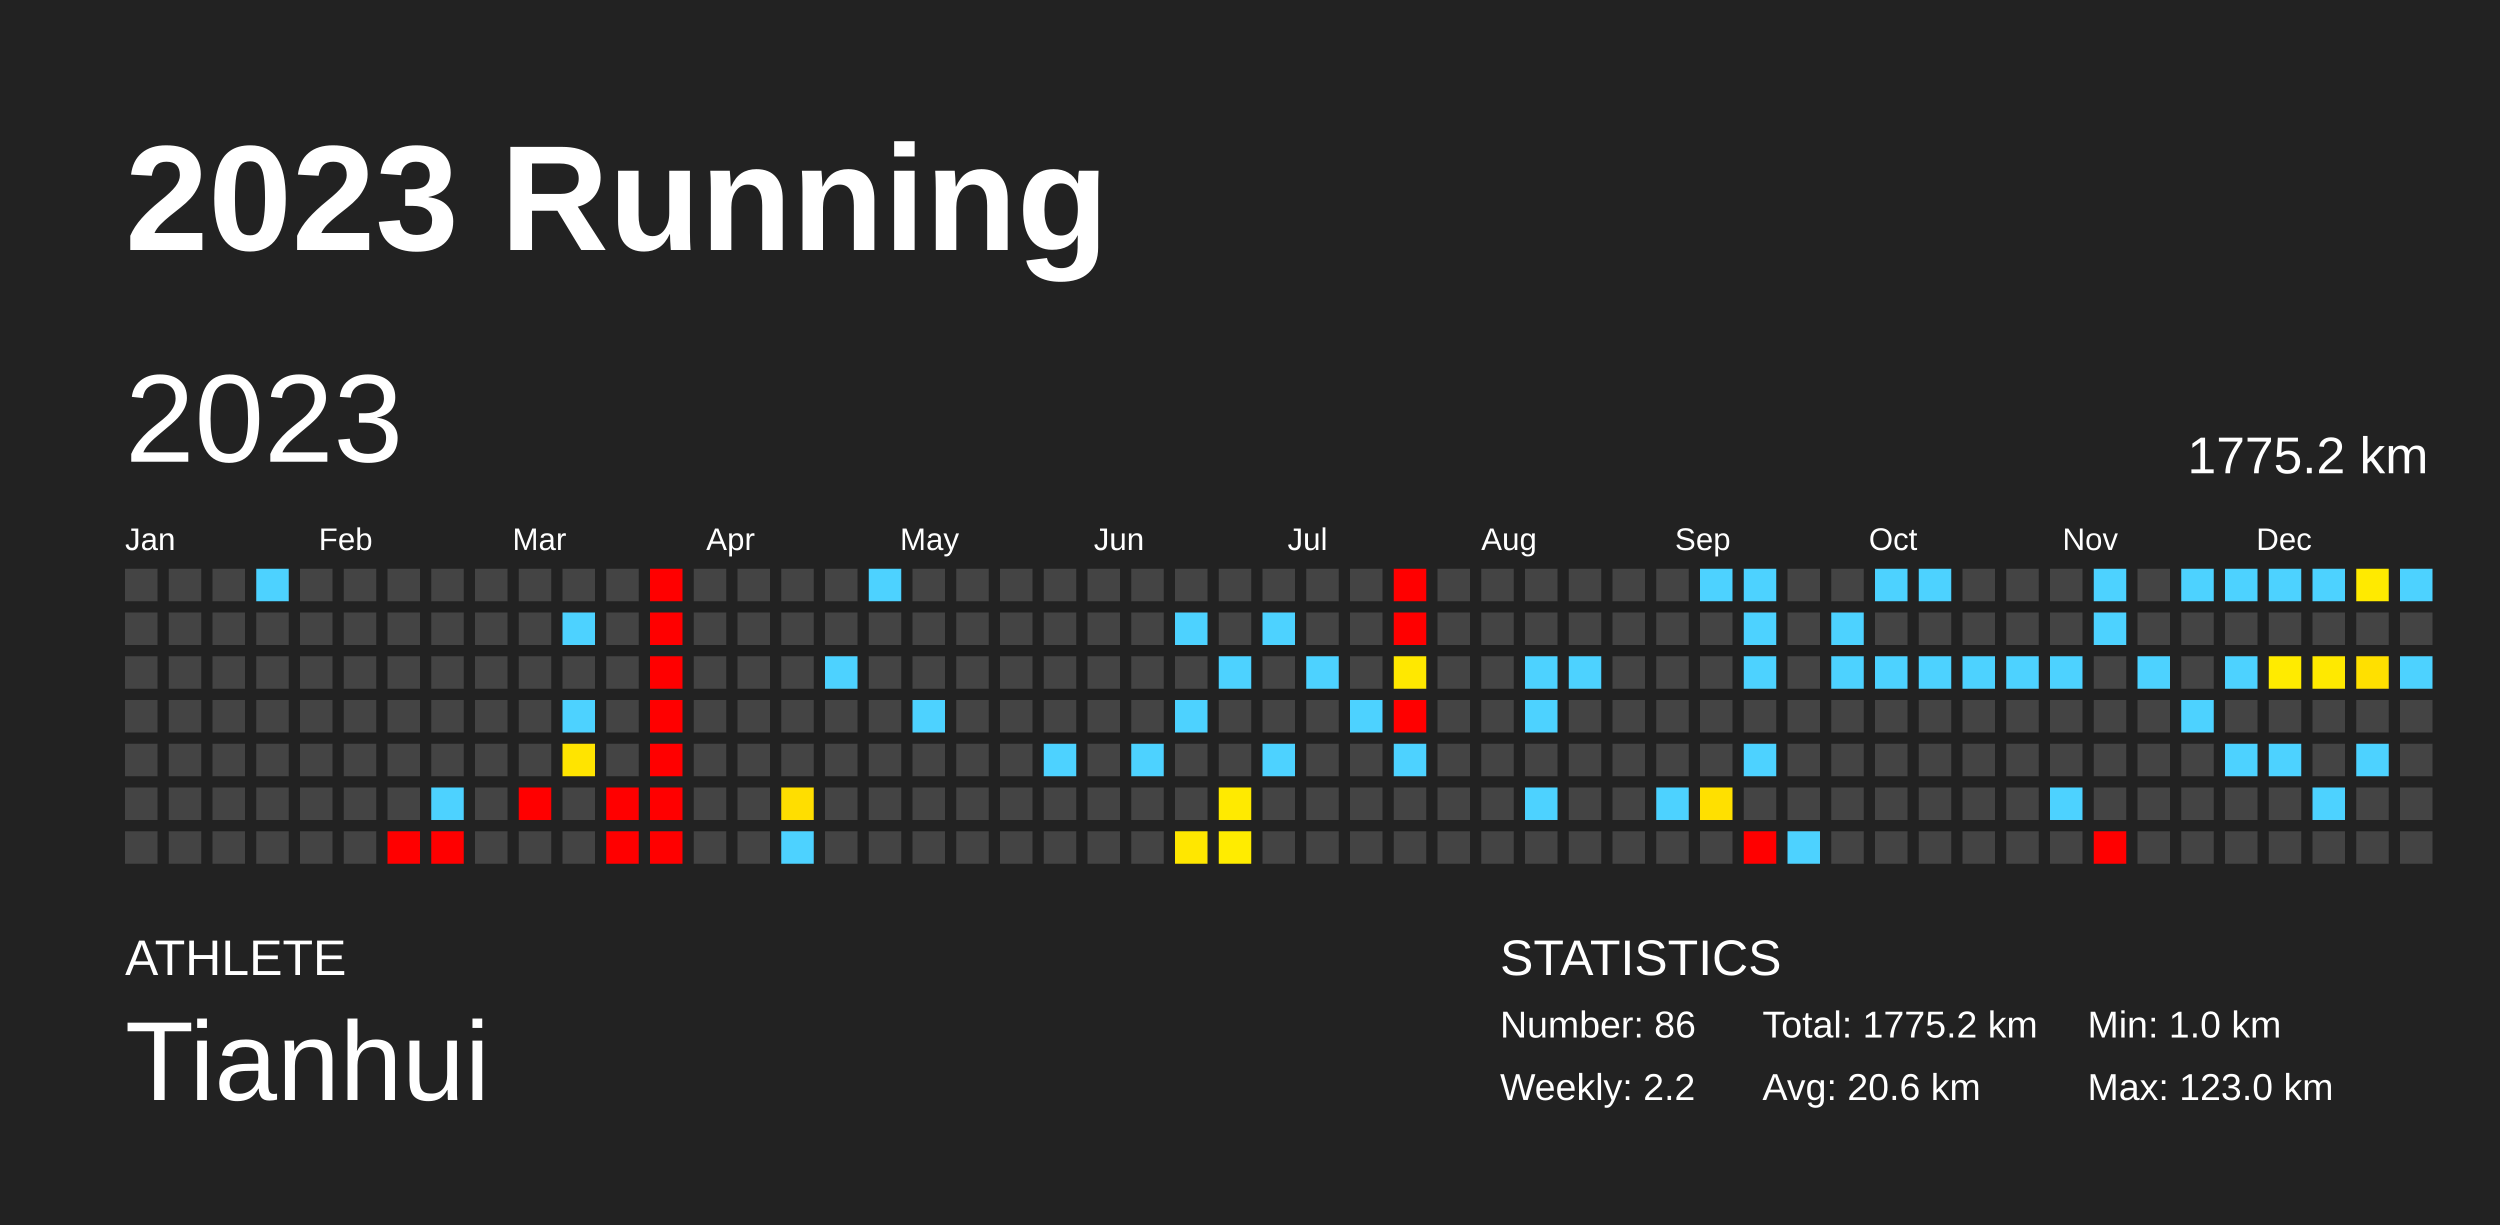
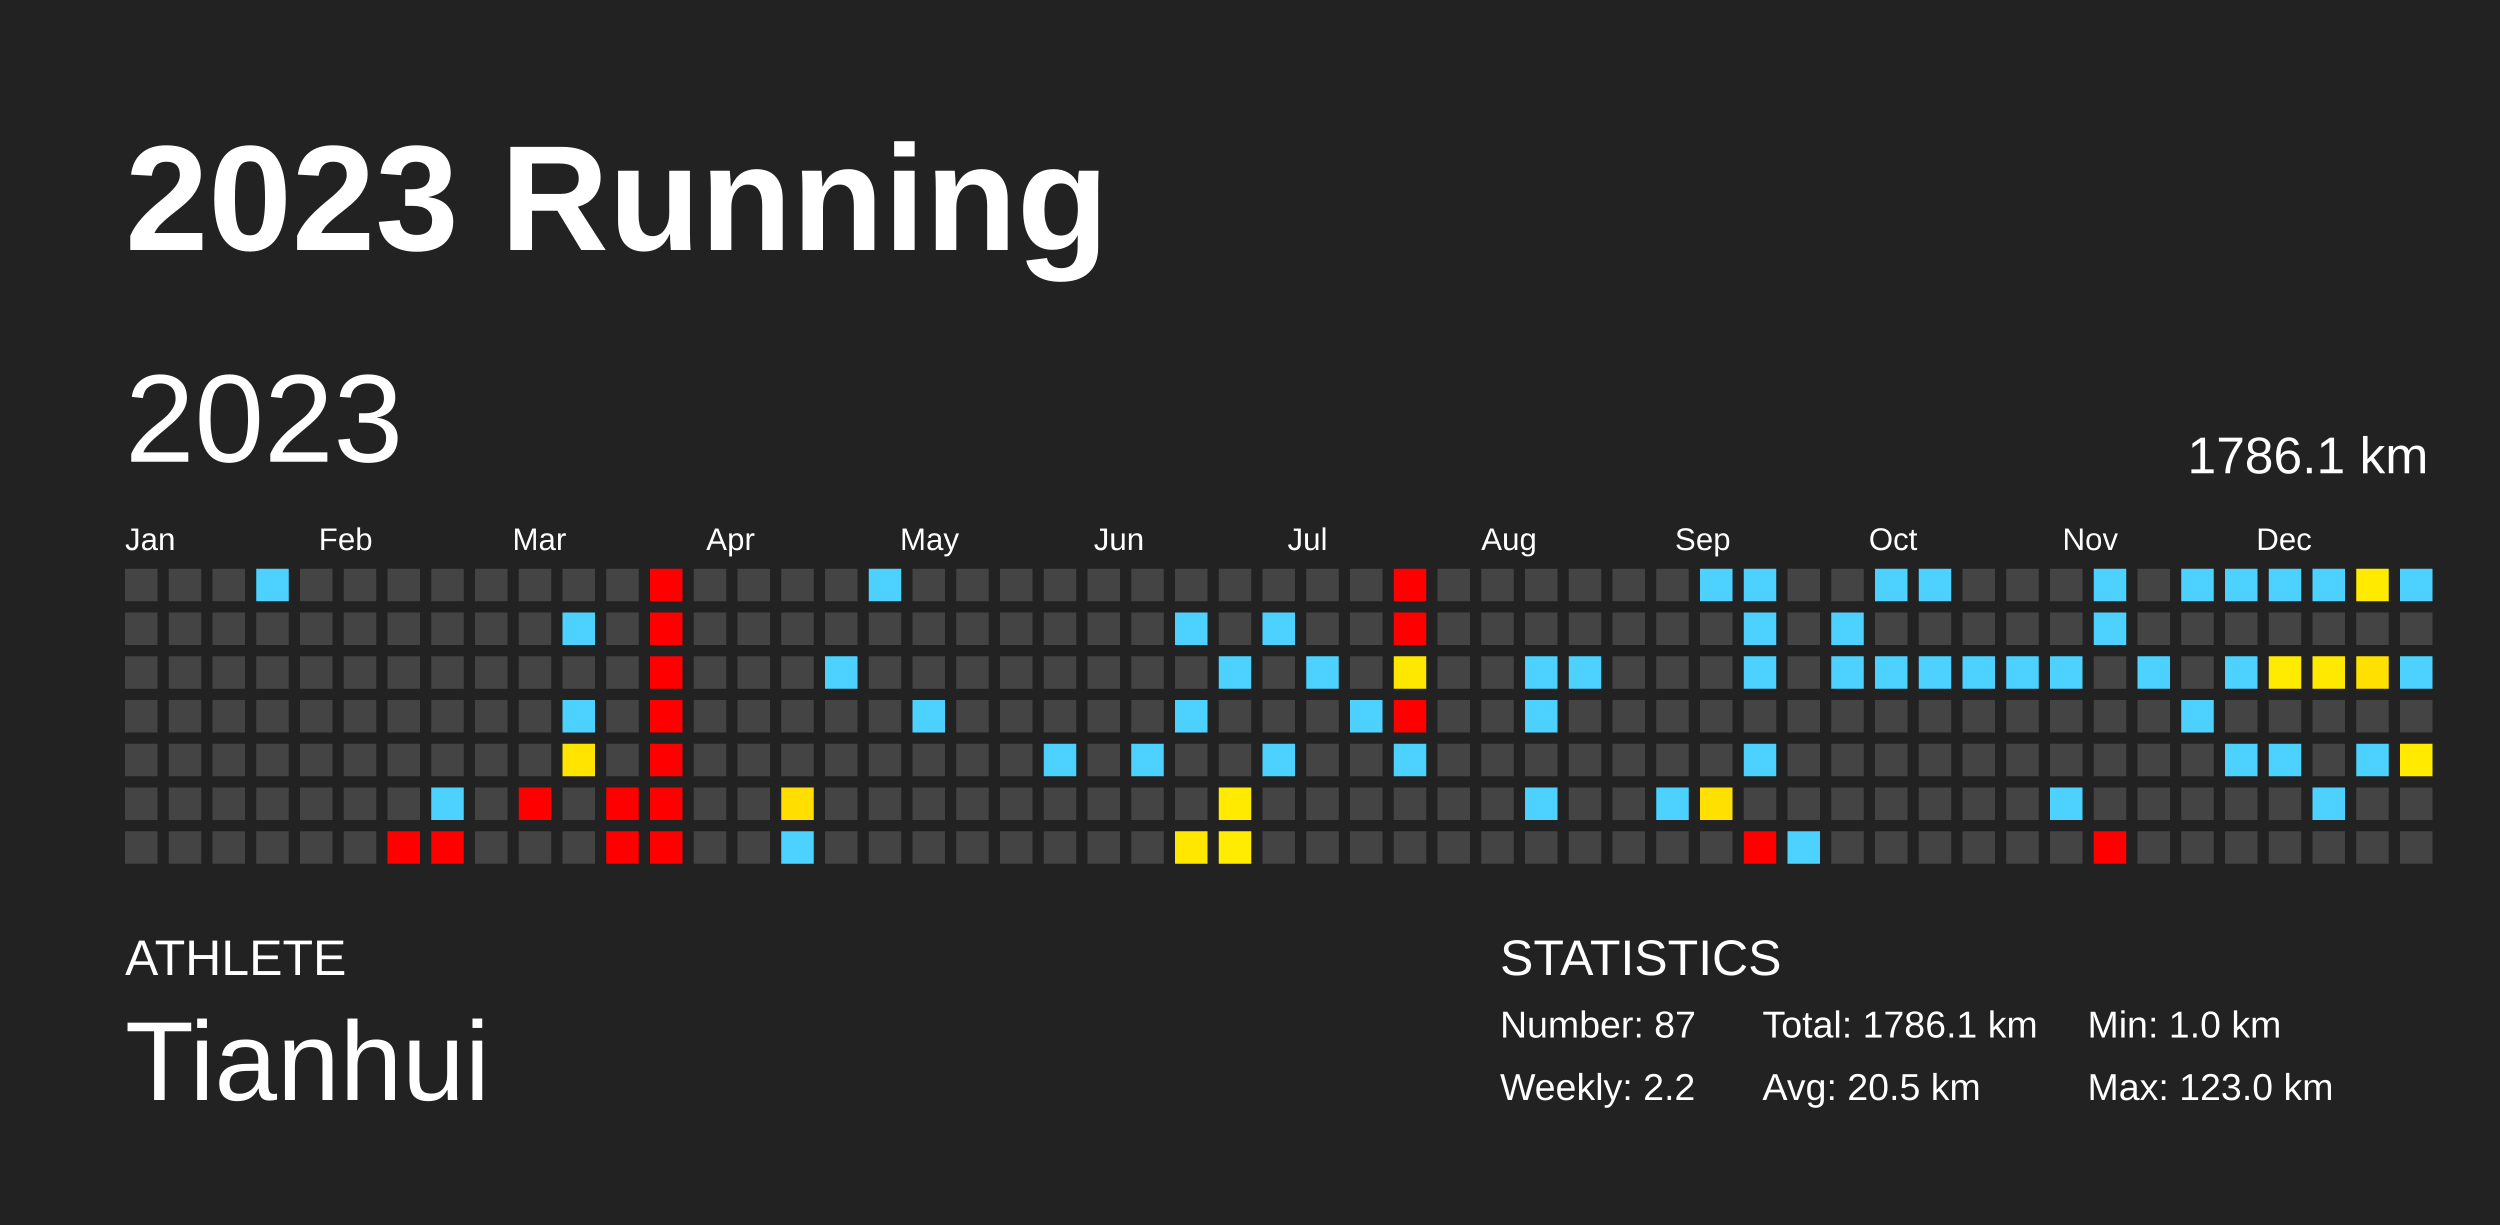
<svg xmlns="http://www.w3.org/2000/svg" baseProfile="full" height="98mm" version="1.1" viewBox="0,0,200,98" width="200mm">
  <defs />
  <rect fill="#222222" height="98" width="200" x="0" y="0" />
  <text fill="#FFFFFF" style="font-size:12px; font-family:Arial; font-weight:bold;" x="10" y="20">2023 Running</text>
  <text fill="#FFFFFF" style="font-size:4px; font-family:Arial" x="10" y="78">ATHLETE</text>
  <text fill="#FFFFFF" style="font-size:9px; font-family:Arial" x="10" y="88">Tianhui</text>
  <text fill="#FFFFFF" style="font-size:4px; font-family:Arial" x="120" y="78">STATISTICS</text>
-   <text fill="#FFFFFF" style="font-size:3px; font-family:Arial" x="120" y="83">Number: 86</text>
+   <text fill="#FFFFFF" style="font-size:3px; font-family:Arial" x="120" y="83">Number: 87</text>
  <text fill="#FFFFFF" style="font-size:3px; font-family:Arial" x="120" y="88">Weekly: 2.2</text>
-   <text fill="#FFFFFF" style="font-size:3px; font-family:Arial" x="141" y="83">Total: 1775.2 km</text>
-   <text fill="#FFFFFF" style="font-size:3px; font-family:Arial" x="141" y="88">Avg: 20.6 km</text>
+   <text fill="#FFFFFF" style="font-size:3px; font-family:Arial" x="141" y="83">Total: 1786.1 km</text>
+   <text fill="#FFFFFF" style="font-size:3px; font-family:Arial" x="141" y="88">Avg: 20.5 km</text>
  <text fill="#FFFFFF" style="font-size:3px; font-family:Arial" x="167" y="83">Min: 1.0 km</text>
  <text fill="#FFFFFF" style="font-size:3px; font-family:Arial" x="167" y="88">Max: 123.0 km</text>
  <text dominant-baseline="hanging" fill="#FFFFFF" style="font-size:10.0px; font-family:Arial;" x="10" y="30">2023</text>
-   <text dominant-baseline="hanging" fill="#FFFFFF" style="font-size:4.125px; font-family:Arial;" x="175" y="35">1775.2 km</text>
+   <text dominant-baseline="hanging" fill="#FFFFFF" style="font-size:4.125px; font-family:Arial;" x="175" y="35">1786.1 km</text>
  <text fill="#FFFFFF" style="font-size:2.5px; font-family:Arial" x="10.0" y="44">Jan</text>
  <text fill="#FFFFFF" style="font-size:2.5px; font-family:Arial" x="25.5" y="44">Feb</text>
  <text fill="#FFFFFF" style="font-size:2.5px; font-family:Arial" x="41.0" y="44">Mar</text>
  <text fill="#FFFFFF" style="font-size:2.5px; font-family:Arial" x="56.5" y="44">Apr</text>
  <text fill="#FFFFFF" style="font-size:2.5px; font-family:Arial" x="72.0" y="44">May</text>
  <text fill="#FFFFFF" style="font-size:2.5px; font-family:Arial" x="87.5" y="44">Jun</text>
  <text fill="#FFFFFF" style="font-size:2.5px; font-family:Arial" x="103.0" y="44">Jul</text>
  <text fill="#FFFFFF" style="font-size:2.5px; font-family:Arial" x="118.5" y="44">Aug</text>
  <text fill="#FFFFFF" style="font-size:2.5px; font-family:Arial" x="134.0" y="44">Sep</text>
  <text fill="#FFFFFF" style="font-size:2.5px; font-family:Arial" x="149.5" y="44">Oct</text>
  <text fill="#FFFFFF" style="font-size:2.5px; font-family:Arial" x="165.0" y="44">Nov</text>
  <text fill="#FFFFFF" style="font-size:2.5px; font-family:Arial" x="180.5" y="44">Dec</text>
  <rect fill="#444444" height="2.6" width="2.6" x="10.0" y="45.5" />
  <rect fill="#444444" height="2.6" width="2.6" x="10.0" y="49.0" />
  <rect fill="#444444" height="2.6" width="2.6" x="10.0" y="52.5" />
  <rect fill="#444444" height="2.6" width="2.6" x="10.0" y="56.0" />
  <rect fill="#444444" height="2.6" width="2.6" x="10.0" y="59.5" />
  <rect fill="#444444" height="2.6" width="2.6" x="10.0" y="63.0" />
  <rect fill="#444444" height="2.6" width="2.6" x="10.0" y="66.5" />
  <rect fill="#444444" height="2.6" width="2.6" x="13.5" y="45.5" />
  <rect fill="#444444" height="2.6" width="2.6" x="13.5" y="49.0" />
  <rect fill="#444444" height="2.6" width="2.6" x="13.5" y="52.5" />
  <rect fill="#444444" height="2.6" width="2.6" x="13.5" y="56.0" />
  <rect fill="#444444" height="2.6" width="2.6" x="13.5" y="59.5" />
  <rect fill="#444444" height="2.6" width="2.6" x="13.5" y="63.0" />
  <rect fill="#444444" height="2.6" width="2.6" x="13.5" y="66.5" />
  <rect fill="#444444" height="2.6" width="2.6" x="17.0" y="45.5" />
  <rect fill="#444444" height="2.6" width="2.6" x="17.0" y="49.0" />
  <rect fill="#444444" height="2.6" width="2.6" x="17.0" y="52.5" />
  <rect fill="#444444" height="2.6" width="2.6" x="17.0" y="56.0" />
  <rect fill="#444444" height="2.6" width="2.6" x="17.0" y="59.5" />
  <rect fill="#444444" height="2.6" width="2.6" x="17.0" y="63.0" />
  <rect fill="#444444" height="2.6" width="2.6" x="17.0" y="66.5" />
  <rect fill="#4dd2ff" height="2.6" width="2.6" x="20.5" y="45.5" />
  <rect fill="#444444" height="2.6" width="2.6" x="20.5" y="49.0" />
  <rect fill="#444444" height="2.6" width="2.6" x="20.5" y="52.5" />
  <rect fill="#444444" height="2.6" width="2.6" x="20.5" y="56.0" />
  <rect fill="#444444" height="2.6" width="2.6" x="20.5" y="59.5" />
  <rect fill="#444444" height="2.6" width="2.6" x="20.5" y="63.0" />
  <rect fill="#444444" height="2.6" width="2.6" x="20.5" y="66.5" />
  <rect fill="#444444" height="2.6" width="2.6" x="24.0" y="45.5" />
  <rect fill="#444444" height="2.6" width="2.6" x="24.0" y="49.0" />
  <rect fill="#444444" height="2.6" width="2.6" x="24.0" y="52.5" />
  <rect fill="#444444" height="2.6" width="2.6" x="24.0" y="56.0" />
  <rect fill="#444444" height="2.6" width="2.6" x="24.0" y="59.5" />
  <rect fill="#444444" height="2.6" width="2.6" x="24.0" y="63.0" />
  <rect fill="#444444" height="2.6" width="2.6" x="24.0" y="66.5" />
  <rect fill="#444444" height="2.6" width="2.6" x="27.5" y="45.5" />
  <rect fill="#444444" height="2.6" width="2.6" x="27.5" y="49.0" />
  <rect fill="#444444" height="2.6" width="2.6" x="27.5" y="52.5" />
  <rect fill="#444444" height="2.6" width="2.6" x="27.5" y="56.0" />
  <rect fill="#444444" height="2.6" width="2.6" x="27.5" y="59.5" />
  <rect fill="#444444" height="2.6" width="2.6" x="27.5" y="63.0" />
  <rect fill="#444444" height="2.6" width="2.6" x="27.5" y="66.5" />
  <rect fill="#444444" height="2.6" width="2.6" x="31.0" y="45.5" />
  <rect fill="#444444" height="2.6" width="2.6" x="31.0" y="49.0" />
  <rect fill="#444444" height="2.6" width="2.6" x="31.0" y="52.5" />
  <rect fill="#444444" height="2.6" width="2.6" x="31.0" y="56.0" />
  <rect fill="#444444" height="2.6" width="2.6" x="31.0" y="59.5" />
  <rect fill="#444444" height="2.6" width="2.6" x="31.0" y="63.0" />
  <rect fill="red" height="2.6" width="2.6" x="31.0" y="66.5" />
  <rect fill="#444444" height="2.6" width="2.6" x="34.5" y="45.5" />
  <rect fill="#444444" height="2.6" width="2.6" x="34.5" y="49.0" />
  <rect fill="#444444" height="2.6" width="2.6" x="34.5" y="52.5" />
  <rect fill="#444444" height="2.6" width="2.6" x="34.5" y="56.0" />
  <rect fill="#444444" height="2.6" width="2.6" x="34.5" y="59.5" />
  <rect fill="#4dd2ff" height="2.6" width="2.6" x="34.5" y="63.0" />
  <rect fill="red" height="2.6" width="2.6" x="34.5" y="66.5" />
  <rect fill="#444444" height="2.6" width="2.6" x="38.0" y="45.5" />
  <rect fill="#444444" height="2.6" width="2.6" x="38.0" y="49.0" />
  <rect fill="#444444" height="2.6" width="2.6" x="38.0" y="52.5" />
  <rect fill="#444444" height="2.6" width="2.6" x="38.0" y="56.0" />
  <rect fill="#444444" height="2.6" width="2.6" x="38.0" y="59.5" />
  <rect fill="#444444" height="2.6" width="2.6" x="38.0" y="63.0" />
  <rect fill="#444444" height="2.6" width="2.6" x="38.0" y="66.5" />
  <rect fill="#444444" height="2.6" width="2.6" x="41.5" y="45.5" />
  <rect fill="#444444" height="2.6" width="2.6" x="41.5" y="49.0" />
  <rect fill="#444444" height="2.6" width="2.6" x="41.5" y="52.5" />
  <rect fill="#444444" height="2.6" width="2.6" x="41.5" y="56.0" />
  <rect fill="#444444" height="2.6" width="2.6" x="41.5" y="59.5" />
  <rect fill="red" height="2.6" width="2.6" x="41.5" y="63.0" />
  <rect fill="#444444" height="2.6" width="2.6" x="41.5" y="66.5" />
  <rect fill="#444444" height="2.6" width="2.6" x="45.0" y="45.5" />
  <rect fill="#4dd2ff" height="2.6" width="2.6" x="45.0" y="49.0" />
  <rect fill="#444444" height="2.6" width="2.6" x="45.0" y="52.5" />
  <rect fill="#4dd2ff" height="2.6" width="2.6" x="45.0" y="56.0" />
  <rect fill="#ffe400" height="2.6" width="2.6" x="45.0" y="59.5" />
  <rect fill="#444444" height="2.6" width="2.6" x="45.0" y="63.0" />
  <rect fill="#444444" height="2.6" width="2.6" x="45.0" y="66.5" />
  <rect fill="#444444" height="2.6" width="2.6" x="48.5" y="45.5" />
  <rect fill="#444444" height="2.6" width="2.6" x="48.5" y="49.0" />
  <rect fill="#444444" height="2.6" width="2.6" x="48.5" y="52.5" />
  <rect fill="#444444" height="2.6" width="2.6" x="48.5" y="56.0" />
  <rect fill="#444444" height="2.6" width="2.6" x="48.5" y="59.5" />
  <rect fill="red" height="2.6" width="2.6" x="48.5" y="63.0" />
  <rect fill="red" height="2.6" width="2.6" x="48.5" y="66.5" />
  <rect fill="red" height="2.6" width="2.6" x="52.0" y="45.5" />
  <rect fill="red" height="2.6" width="2.6" x="52.0" y="49.0" />
  <rect fill="red" height="2.6" width="2.6" x="52.0" y="52.5" />
  <rect fill="red" height="2.6" width="2.6" x="52.0" y="56.0" />
  <rect fill="red" height="2.6" width="2.6" x="52.0" y="59.5" />
  <rect fill="red" height="2.6" width="2.6" x="52.0" y="63.0" />
  <rect fill="red" height="2.6" width="2.6" x="52.0" y="66.5" />
  <rect fill="#444444" height="2.6" width="2.6" x="55.5" y="45.5" />
  <rect fill="#444444" height="2.6" width="2.6" x="55.5" y="49.0" />
  <rect fill="#444444" height="2.6" width="2.6" x="55.5" y="52.5" />
  <rect fill="#444444" height="2.6" width="2.6" x="55.5" y="56.0" />
  <rect fill="#444444" height="2.6" width="2.6" x="55.5" y="59.5" />
  <rect fill="#444444" height="2.6" width="2.6" x="55.5" y="63.0" />
  <rect fill="#444444" height="2.6" width="2.6" x="55.5" y="66.5" />
  <rect fill="#444444" height="2.6" width="2.6" x="59.0" y="45.5" />
  <rect fill="#444444" height="2.6" width="2.6" x="59.0" y="49.0" />
  <rect fill="#444444" height="2.6" width="2.6" x="59.0" y="52.5" />
  <rect fill="#444444" height="2.6" width="2.6" x="59.0" y="56.0" />
  <rect fill="#444444" height="2.6" width="2.6" x="59.0" y="59.5" />
  <rect fill="#444444" height="2.6" width="2.6" x="59.0" y="63.0" />
  <rect fill="#444444" height="2.6" width="2.6" x="59.0" y="66.5" />
  <rect fill="#444444" height="2.6" width="2.6" x="62.5" y="45.5" />
  <rect fill="#444444" height="2.6" width="2.6" x="62.5" y="49.0" />
  <rect fill="#444444" height="2.6" width="2.6" x="62.5" y="52.5" />
  <rect fill="#444444" height="2.6" width="2.6" x="62.5" y="56.0" />
  <rect fill="#444444" height="2.6" width="2.6" x="62.5" y="59.5" />
  <rect fill="#ffde00" height="2.6" width="2.6" x="62.5" y="63.0" />
  <rect fill="#4dd2ff" height="2.6" width="2.6" x="62.5" y="66.5" />
  <rect fill="#444444" height="2.6" width="2.6" x="66.0" y="45.5" />
  <rect fill="#444444" height="2.6" width="2.6" x="66.0" y="49.0" />
  <rect fill="#4dd2ff" height="2.6" width="2.6" x="66.0" y="52.5" />
  <rect fill="#444444" height="2.6" width="2.6" x="66.0" y="56.0" />
  <rect fill="#444444" height="2.6" width="2.6" x="66.0" y="59.5" />
  <rect fill="#444444" height="2.6" width="2.6" x="66.0" y="63.0" />
  <rect fill="#444444" height="2.6" width="2.6" x="66.0" y="66.5" />
  <rect fill="#4dd2ff" height="2.6" width="2.6" x="69.5" y="45.5" />
  <rect fill="#444444" height="2.6" width="2.6" x="69.5" y="49.0" />
  <rect fill="#444444" height="2.6" width="2.6" x="69.5" y="52.5" />
  <rect fill="#444444" height="2.6" width="2.6" x="69.5" y="56.0" />
  <rect fill="#444444" height="2.6" width="2.6" x="69.5" y="59.5" />
  <rect fill="#444444" height="2.6" width="2.6" x="69.5" y="63.0" />
  <rect fill="#444444" height="2.6" width="2.6" x="69.5" y="66.5" />
  <rect fill="#444444" height="2.6" width="2.6" x="73.0" y="45.5" />
  <rect fill="#444444" height="2.6" width="2.6" x="73.0" y="49.0" />
  <rect fill="#444444" height="2.6" width="2.6" x="73.0" y="52.5" />
  <rect fill="#4dd2ff" height="2.6" width="2.6" x="73.0" y="56.0" />
  <rect fill="#444444" height="2.6" width="2.6" x="73.0" y="59.5" />
  <rect fill="#444444" height="2.6" width="2.6" x="73.0" y="63.0" />
  <rect fill="#444444" height="2.6" width="2.6" x="73.0" y="66.5" />
  <rect fill="#444444" height="2.6" width="2.6" x="76.5" y="45.5" />
  <rect fill="#444444" height="2.6" width="2.6" x="76.5" y="49.0" />
  <rect fill="#444444" height="2.6" width="2.6" x="76.5" y="52.5" />
  <rect fill="#444444" height="2.6" width="2.6" x="76.5" y="56.0" />
  <rect fill="#444444" height="2.6" width="2.6" x="76.5" y="59.5" />
  <rect fill="#444444" height="2.6" width="2.6" x="76.5" y="63.0" />
  <rect fill="#444444" height="2.6" width="2.6" x="76.5" y="66.5" />
  <rect fill="#444444" height="2.6" width="2.6" x="80.0" y="45.5" />
  <rect fill="#444444" height="2.6" width="2.6" x="80.0" y="49.0" />
  <rect fill="#444444" height="2.6" width="2.6" x="80.0" y="52.5" />
  <rect fill="#444444" height="2.6" width="2.6" x="80.0" y="56.0" />
  <rect fill="#444444" height="2.6" width="2.6" x="80.0" y="59.5" />
  <rect fill="#444444" height="2.6" width="2.6" x="80.0" y="63.0" />
  <rect fill="#444444" height="2.6" width="2.6" x="80.0" y="66.5" />
  <rect fill="#444444" height="2.6" width="2.6" x="83.5" y="45.5" />
  <rect fill="#444444" height="2.6" width="2.6" x="83.5" y="49.0" />
  <rect fill="#444444" height="2.6" width="2.6" x="83.5" y="52.5" />
  <rect fill="#444444" height="2.6" width="2.6" x="83.5" y="56.0" />
  <rect fill="#4dd2ff" height="2.6" width="2.6" x="83.5" y="59.5" />
  <rect fill="#444444" height="2.6" width="2.6" x="83.5" y="63.0" />
  <rect fill="#444444" height="2.6" width="2.6" x="83.5" y="66.5" />
  <rect fill="#444444" height="2.6" width="2.6" x="87.0" y="45.5" />
  <rect fill="#444444" height="2.6" width="2.6" x="87.0" y="49.0" />
  <rect fill="#444444" height="2.6" width="2.6" x="87.0" y="52.5" />
  <rect fill="#444444" height="2.6" width="2.6" x="87.0" y="56.0" />
  <rect fill="#444444" height="2.6" width="2.6" x="87.0" y="59.5" />
  <rect fill="#444444" height="2.6" width="2.6" x="87.0" y="63.0" />
  <rect fill="#444444" height="2.6" width="2.6" x="87.0" y="66.5" />
  <rect fill="#444444" height="2.6" width="2.6" x="90.5" y="45.5" />
  <rect fill="#444444" height="2.6" width="2.6" x="90.5" y="49.0" />
  <rect fill="#444444" height="2.6" width="2.6" x="90.5" y="52.5" />
  <rect fill="#444444" height="2.6" width="2.6" x="90.5" y="56.0" />
  <rect fill="#4dd2ff" height="2.6" width="2.6" x="90.5" y="59.5" />
  <rect fill="#444444" height="2.6" width="2.6" x="90.5" y="63.0" />
  <rect fill="#444444" height="2.6" width="2.6" x="90.5" y="66.5" />
  <rect fill="#444444" height="2.6" width="2.6" x="94.0" y="45.5" />
  <rect fill="#4dd2ff" height="2.6" width="2.6" x="94.0" y="49.0" />
  <rect fill="#444444" height="2.6" width="2.6" x="94.0" y="52.5" />
  <rect fill="#4dd2ff" height="2.6" width="2.6" x="94.0" y="56.0" />
  <rect fill="#444444" height="2.6" width="2.6" x="94.0" y="59.5" />
  <rect fill="#444444" height="2.6" width="2.6" x="94.0" y="63.0" />
  <rect fill="#ffe700" height="2.6" width="2.6" x="94.0" y="66.5" />
  <rect fill="#444444" height="2.6" width="2.6" x="97.5" y="45.5" />
  <rect fill="#444444" height="2.6" width="2.6" x="97.5" y="49.0" />
  <rect fill="#4dd2ff" height="2.6" width="2.6" x="97.5" y="52.5" />
  <rect fill="#444444" height="2.6" width="2.6" x="97.5" y="56.0" />
  <rect fill="#444444" height="2.6" width="2.6" x="97.5" y="59.5" />
  <rect fill="#ffea00" height="2.6" width="2.6" x="97.5" y="63.0" />
  <rect fill="#ffec00" height="2.6" width="2.6" x="97.5" y="66.5" />
  <rect fill="#444444" height="2.6" width="2.6" x="101.0" y="45.5" />
  <rect fill="#4dd2ff" height="2.6" width="2.6" x="101.0" y="49.0" />
  <rect fill="#444444" height="2.6" width="2.6" x="101.0" y="52.5" />
  <rect fill="#444444" height="2.6" width="2.6" x="101.0" y="56.0" />
  <rect fill="#4dd2ff" height="2.6" width="2.6" x="101.0" y="59.5" />
  <rect fill="#444444" height="2.6" width="2.6" x="101.0" y="63.0" />
  <rect fill="#444444" height="2.6" width="2.6" x="101.0" y="66.5" />
  <rect fill="#444444" height="2.6" width="2.6" x="104.5" y="45.5" />
  <rect fill="#444444" height="2.6" width="2.6" x="104.5" y="49.0" />
  <rect fill="#4dd2ff" height="2.6" width="2.6" x="104.5" y="52.5" />
  <rect fill="#444444" height="2.6" width="2.6" x="104.5" y="56.0" />
  <rect fill="#444444" height="2.6" width="2.6" x="104.5" y="59.5" />
  <rect fill="#444444" height="2.6" width="2.6" x="104.5" y="63.0" />
  <rect fill="#444444" height="2.6" width="2.6" x="104.5" y="66.5" />
  <rect fill="#444444" height="2.6" width="2.6" x="108.0" y="45.5" />
  <rect fill="#444444" height="2.6" width="2.6" x="108.0" y="49.0" />
  <rect fill="#444444" height="2.6" width="2.6" x="108.0" y="52.5" />
  <rect fill="#4dd2ff" height="2.6" width="2.6" x="108.0" y="56.0" />
  <rect fill="#444444" height="2.6" width="2.6" x="108.0" y="59.5" />
  <rect fill="#444444" height="2.6" width="2.6" x="108.0" y="63.0" />
  <rect fill="#444444" height="2.6" width="2.6" x="108.0" y="66.5" />
  <rect fill="red" height="2.6" width="2.6" x="111.5" y="45.5" />
  <rect fill="red" height="2.6" width="2.6" x="111.5" y="49.0" />
  <rect fill="#ffe800" height="2.6" width="2.6" x="111.5" y="52.5" />
  <rect fill="red" height="2.6" width="2.6" x="111.5" y="56.0" />
  <rect fill="#4dd2ff" height="2.6" width="2.6" x="111.5" y="59.5" />
  <rect fill="#444444" height="2.6" width="2.6" x="111.5" y="63.0" />
  <rect fill="#444444" height="2.6" width="2.6" x="111.5" y="66.5" />
  <rect fill="#444444" height="2.6" width="2.6" x="115.0" y="45.5" />
  <rect fill="#444444" height="2.6" width="2.6" x="115.0" y="49.0" />
  <rect fill="#444444" height="2.6" width="2.6" x="115.0" y="52.5" />
  <rect fill="#444444" height="2.6" width="2.6" x="115.0" y="56.0" />
  <rect fill="#444444" height="2.6" width="2.6" x="115.0" y="59.5" />
  <rect fill="#444444" height="2.6" width="2.6" x="115.0" y="63.0" />
  <rect fill="#444444" height="2.6" width="2.6" x="115.0" y="66.5" />
  <rect fill="#444444" height="2.6" width="2.6" x="118.5" y="45.5" />
  <rect fill="#444444" height="2.6" width="2.6" x="118.5" y="49.0" />
  <rect fill="#444444" height="2.6" width="2.6" x="118.5" y="52.5" />
  <rect fill="#444444" height="2.6" width="2.6" x="118.5" y="56.0" />
  <rect fill="#444444" height="2.6" width="2.6" x="118.5" y="59.5" />
  <rect fill="#444444" height="2.6" width="2.6" x="118.5" y="63.0" />
  <rect fill="#444444" height="2.6" width="2.6" x="118.5" y="66.5" />
  <rect fill="#444444" height="2.6" width="2.6" x="122.0" y="45.5" />
  <rect fill="#444444" height="2.6" width="2.6" x="122.0" y="49.0" />
  <rect fill="#4dd2ff" height="2.6" width="2.6" x="122.0" y="52.5" />
  <rect fill="#4dd2ff" height="2.6" width="2.6" x="122.0" y="56.0" />
  <rect fill="#444444" height="2.6" width="2.6" x="122.0" y="59.5" />
  <rect fill="#4dd2ff" height="2.6" width="2.6" x="122.0" y="63.0" />
  <rect fill="#444444" height="2.6" width="2.6" x="122.0" y="66.5" />
  <rect fill="#444444" height="2.6" width="2.6" x="125.5" y="45.5" />
  <rect fill="#444444" height="2.6" width="2.6" x="125.5" y="49.0" />
  <rect fill="#4dd2ff" height="2.6" width="2.6" x="125.5" y="52.5" />
  <rect fill="#444444" height="2.6" width="2.6" x="125.5" y="56.0" />
  <rect fill="#444444" height="2.6" width="2.6" x="125.5" y="59.5" />
  <rect fill="#444444" height="2.6" width="2.6" x="125.5" y="63.0" />
  <rect fill="#444444" height="2.6" width="2.6" x="125.5" y="66.5" />
  <rect fill="#444444" height="2.6" width="2.6" x="129.0" y="45.5" />
  <rect fill="#444444" height="2.6" width="2.6" x="129.0" y="49.0" />
  <rect fill="#444444" height="2.6" width="2.6" x="129.0" y="52.5" />
  <rect fill="#444444" height="2.6" width="2.6" x="129.0" y="56.0" />
  <rect fill="#444444" height="2.6" width="2.6" x="129.0" y="59.5" />
  <rect fill="#444444" height="2.6" width="2.6" x="129.0" y="63.0" />
  <rect fill="#444444" height="2.6" width="2.6" x="129.0" y="66.5" />
  <rect fill="#444444" height="2.6" width="2.6" x="132.5" y="45.5" />
  <rect fill="#444444" height="2.6" width="2.6" x="132.5" y="49.0" />
  <rect fill="#444444" height="2.6" width="2.6" x="132.5" y="52.5" />
  <rect fill="#444444" height="2.6" width="2.6" x="132.5" y="56.0" />
  <rect fill="#444444" height="2.6" width="2.6" x="132.5" y="59.5" />
  <rect fill="#4dd2ff" height="2.6" width="2.6" x="132.5" y="63.0" />
  <rect fill="#444444" height="2.6" width="2.6" x="132.5" y="66.5" />
  <rect fill="#4dd2ff" height="2.6" width="2.6" x="136.0" y="45.5" />
  <rect fill="#444444" height="2.6" width="2.6" x="136.0" y="49.0" />
  <rect fill="#444444" height="2.6" width="2.6" x="136.0" y="52.5" />
  <rect fill="#444444" height="2.6" width="2.6" x="136.0" y="56.0" />
  <rect fill="#444444" height="2.6" width="2.6" x="136.0" y="59.5" />
  <rect fill="#ffe000" height="2.6" width="2.6" x="136.0" y="63.0" />
  <rect fill="#444444" height="2.6" width="2.6" x="136.0" y="66.5" />
  <rect fill="#4dd2ff" height="2.6" width="2.6" x="139.5" y="45.5" />
  <rect fill="#4dd2ff" height="2.6" width="2.6" x="139.5" y="49.0" />
  <rect fill="#4dd2ff" height="2.6" width="2.6" x="139.5" y="52.5" />
  <rect fill="#444444" height="2.6" width="2.6" x="139.5" y="56.0" />
  <rect fill="#4dd2ff" height="2.6" width="2.6" x="139.5" y="59.5" />
  <rect fill="#444444" height="2.6" width="2.6" x="139.5" y="63.0" />
  <rect fill="red" height="2.6" width="2.6" x="139.5" y="66.5" />
  <rect fill="#444444" height="2.6" width="2.6" x="143.0" y="45.5" />
  <rect fill="#444444" height="2.6" width="2.6" x="143.0" y="49.0" />
  <rect fill="#444444" height="2.6" width="2.6" x="143.0" y="52.5" />
  <rect fill="#444444" height="2.6" width="2.6" x="143.0" y="56.0" />
  <rect fill="#444444" height="2.6" width="2.6" x="143.0" y="59.5" />
  <rect fill="#444444" height="2.6" width="2.6" x="143.0" y="63.0" />
  <rect fill="#4dd2ff" height="2.6" width="2.6" x="143.0" y="66.5" />
  <rect fill="#444444" height="2.6" width="2.6" x="146.5" y="45.5" />
  <rect fill="#4dd2ff" height="2.6" width="2.6" x="146.5" y="49.0" />
  <rect fill="#4dd2ff" height="2.6" width="2.6" x="146.5" y="52.5" />
  <rect fill="#444444" height="2.6" width="2.6" x="146.5" y="56.0" />
  <rect fill="#444444" height="2.6" width="2.6" x="146.5" y="59.5" />
  <rect fill="#444444" height="2.6" width="2.6" x="146.5" y="63.0" />
  <rect fill="#444444" height="2.6" width="2.6" x="146.5" y="66.5" />
  <rect fill="#4dd2ff" height="2.6" width="2.6" x="150.0" y="45.5" />
  <rect fill="#444444" height="2.6" width="2.6" x="150.0" y="49.0" />
  <rect fill="#4dd2ff" height="2.6" width="2.6" x="150.0" y="52.5" />
  <rect fill="#444444" height="2.6" width="2.6" x="150.0" y="56.0" />
  <rect fill="#444444" height="2.6" width="2.6" x="150.0" y="59.5" />
  <rect fill="#444444" height="2.6" width="2.6" x="150.0" y="63.0" />
  <rect fill="#444444" height="2.6" width="2.6" x="150.0" y="66.5" />
  <rect fill="#4dd2ff" height="2.6" width="2.6" x="153.5" y="45.5" />
  <rect fill="#444444" height="2.6" width="2.6" x="153.5" y="49.0" />
  <rect fill="#4dd2ff" height="2.6" width="2.6" x="153.5" y="52.5" />
  <rect fill="#444444" height="2.6" width="2.6" x="153.5" y="56.0" />
  <rect fill="#444444" height="2.6" width="2.6" x="153.5" y="59.5" />
  <rect fill="#444444" height="2.6" width="2.6" x="153.5" y="63.0" />
  <rect fill="#444444" height="2.6" width="2.6" x="153.5" y="66.5" />
  <rect fill="#444444" height="2.6" width="2.6" x="157.0" y="45.5" />
  <rect fill="#444444" height="2.6" width="2.6" x="157.0" y="49.0" />
  <rect fill="#4dd2ff" height="2.6" width="2.6" x="157.0" y="52.5" />
  <rect fill="#444444" height="2.6" width="2.6" x="157.0" y="56.0" />
  <rect fill="#444444" height="2.6" width="2.6" x="157.0" y="59.5" />
  <rect fill="#444444" height="2.6" width="2.6" x="157.0" y="63.0" />
  <rect fill="#444444" height="2.6" width="2.6" x="157.0" y="66.5" />
  <rect fill="#444444" height="2.6" width="2.6" x="160.5" y="45.5" />
  <rect fill="#444444" height="2.6" width="2.6" x="160.5" y="49.0" />
  <rect fill="#4dd2ff" height="2.6" width="2.6" x="160.5" y="52.5" />
  <rect fill="#444444" height="2.6" width="2.6" x="160.5" y="56.0" />
  <rect fill="#444444" height="2.6" width="2.6" x="160.5" y="59.5" />
  <rect fill="#444444" height="2.6" width="2.6" x="160.5" y="63.0" />
  <rect fill="#444444" height="2.6" width="2.6" x="160.5" y="66.5" />
  <rect fill="#444444" height="2.6" width="2.6" x="164.0" y="45.5" />
  <rect fill="#444444" height="2.6" width="2.6" x="164.0" y="49.0" />
  <rect fill="#4dd2ff" height="2.6" width="2.6" x="164.0" y="52.5" />
  <rect fill="#444444" height="2.6" width="2.6" x="164.0" y="56.0" />
  <rect fill="#444444" height="2.6" width="2.6" x="164.0" y="59.5" />
  <rect fill="#4dd2ff" height="2.6" width="2.6" x="164.0" y="63.0" />
  <rect fill="#444444" height="2.6" width="2.6" x="164.0" y="66.5" />
  <rect fill="#4dd2ff" height="2.6" width="2.6" x="167.5" y="45.5" />
  <rect fill="#4dd2ff" height="2.6" width="2.6" x="167.5" y="49.0" />
  <rect fill="#444444" height="2.6" width="2.6" x="167.5" y="52.5" />
  <rect fill="#444444" height="2.6" width="2.6" x="167.5" y="56.0" />
  <rect fill="#444444" height="2.6" width="2.6" x="167.5" y="59.5" />
  <rect fill="#444444" height="2.6" width="2.6" x="167.5" y="63.0" />
  <rect fill="red" height="2.6" width="2.6" x="167.5" y="66.5" />
  <rect fill="#444444" height="2.6" width="2.6" x="171.0" y="45.5" />
  <rect fill="#444444" height="2.6" width="2.6" x="171.0" y="49.0" />
  <rect fill="#4dd2ff" height="2.6" width="2.6" x="171.0" y="52.5" />
  <rect fill="#444444" height="2.6" width="2.6" x="171.0" y="56.0" />
  <rect fill="#444444" height="2.6" width="2.6" x="171.0" y="59.5" />
  <rect fill="#444444" height="2.6" width="2.6" x="171.0" y="63.0" />
  <rect fill="#444444" height="2.6" width="2.6" x="171.0" y="66.5" />
  <rect fill="#4dd2ff" height="2.6" width="2.6" x="174.5" y="45.5" />
  <rect fill="#444444" height="2.6" width="2.6" x="174.5" y="49.0" />
  <rect fill="#444444" height="2.6" width="2.6" x="174.5" y="52.5" />
  <rect fill="#4dd2ff" height="2.6" width="2.6" x="174.5" y="56.0" />
  <rect fill="#444444" height="2.6" width="2.6" x="174.5" y="59.5" />
  <rect fill="#444444" height="2.6" width="2.6" x="174.5" y="63.0" />
  <rect fill="#444444" height="2.6" width="2.6" x="174.5" y="66.5" />
  <rect fill="#4dd2ff" height="2.6" width="2.6" x="178.0" y="45.5" />
  <rect fill="#444444" height="2.6" width="2.6" x="178.0" y="49.0" />
  <rect fill="#4dd2ff" height="2.6" width="2.6" x="178.0" y="52.5" />
  <rect fill="#444444" height="2.6" width="2.6" x="178.0" y="56.0" />
  <rect fill="#4dd2ff" height="2.6" width="2.6" x="178.0" y="59.5" />
  <rect fill="#444444" height="2.6" width="2.6" x="178.0" y="63.0" />
  <rect fill="#444444" height="2.6" width="2.6" x="178.0" y="66.5" />
  <rect fill="#4dd2ff" height="2.6" width="2.6" x="181.5" y="45.5" />
  <rect fill="#444444" height="2.6" width="2.6" x="181.5" y="49.0" />
  <rect fill="#ffeb00" height="2.6" width="2.6" x="181.5" y="52.5" />
  <rect fill="#444444" height="2.6" width="2.6" x="181.5" y="56.0" />
  <rect fill="#4dd2ff" height="2.6" width="2.6" x="181.5" y="59.5" />
  <rect fill="#444444" height="2.6" width="2.6" x="181.5" y="63.0" />
  <rect fill="#444444" height="2.6" width="2.6" x="181.5" y="66.5" />
  <rect fill="#4dd2ff" height="2.6" width="2.6" x="185.0" y="45.5" />
  <rect fill="#444444" height="2.6" width="2.6" x="185.0" y="49.0" />
  <rect fill="#ffe900" height="2.6" width="2.6" x="185.0" y="52.5" />
  <rect fill="#444444" height="2.6" width="2.6" x="185.0" y="56.0" />
  <rect fill="#444444" height="2.6" width="2.6" x="185.0" y="59.5" />
  <rect fill="#4dd2ff" height="2.6" width="2.6" x="185.0" y="63.0" />
  <rect fill="#444444" height="2.6" width="2.6" x="185.0" y="66.5" />
  <rect fill="#ffea00" height="2.6" width="2.6" x="188.5" y="45.5" />
  <rect fill="#444444" height="2.6" width="2.6" x="188.5" y="49.0" />
  <rect fill="#ffe000" height="2.6" width="2.6" x="188.5" y="52.5" />
  <rect fill="#444444" height="2.6" width="2.6" x="188.5" y="56.0" />
  <rect fill="#4dd2ff" height="2.6" width="2.6" x="188.5" y="59.5" />
  <rect fill="#444444" height="2.6" width="2.6" x="188.5" y="63.0" />
  <rect fill="#444444" height="2.6" width="2.6" x="188.5" y="66.5" />
  <rect fill="#4dd2ff" height="2.6" width="2.6" x="192.0" y="45.5" />
  <rect fill="#444444" height="2.6" width="2.6" x="192.0" y="49.0" />
  <rect fill="#4dd2ff" height="2.6" width="2.6" x="192.0" y="52.5" />
  <rect fill="#444444" height="2.6" width="2.6" x="192.0" y="56.0" />
-   <rect fill="#444444" height="2.6" width="2.6" x="192.0" y="59.5" />
+   <rect fill="#ffea00" height="2.6" width="2.6" x="192.0" y="59.5" />
  <rect fill="#444444" height="2.6" width="2.6" x="192.0" y="63.0" />
  <rect fill="#444444" height="2.6" width="2.6" x="192.0" y="66.5" />
</svg>
